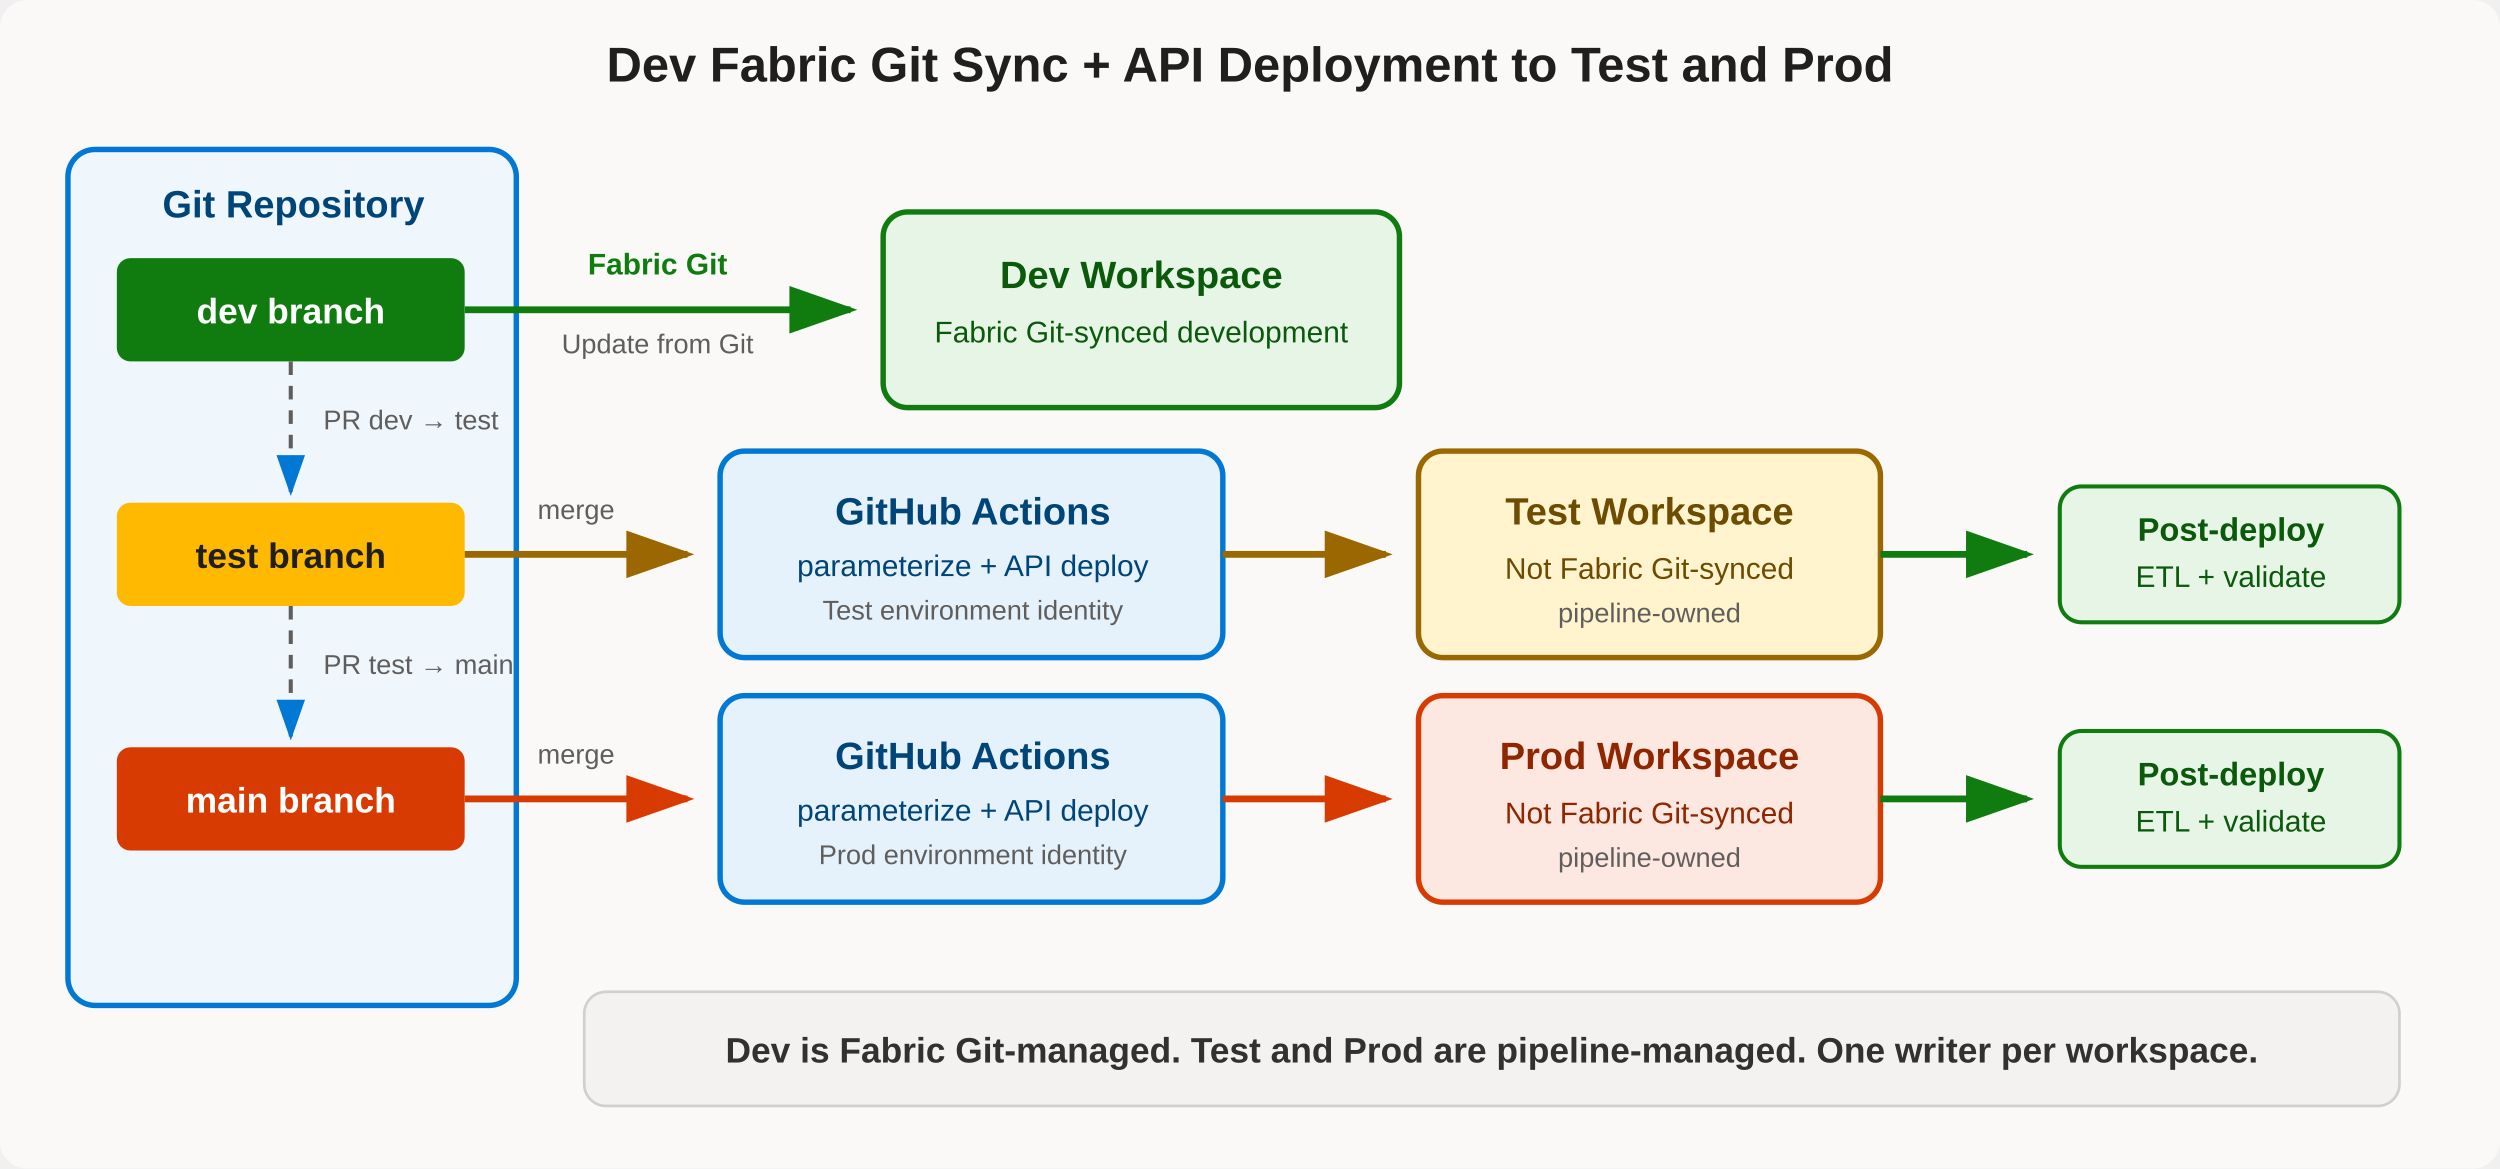
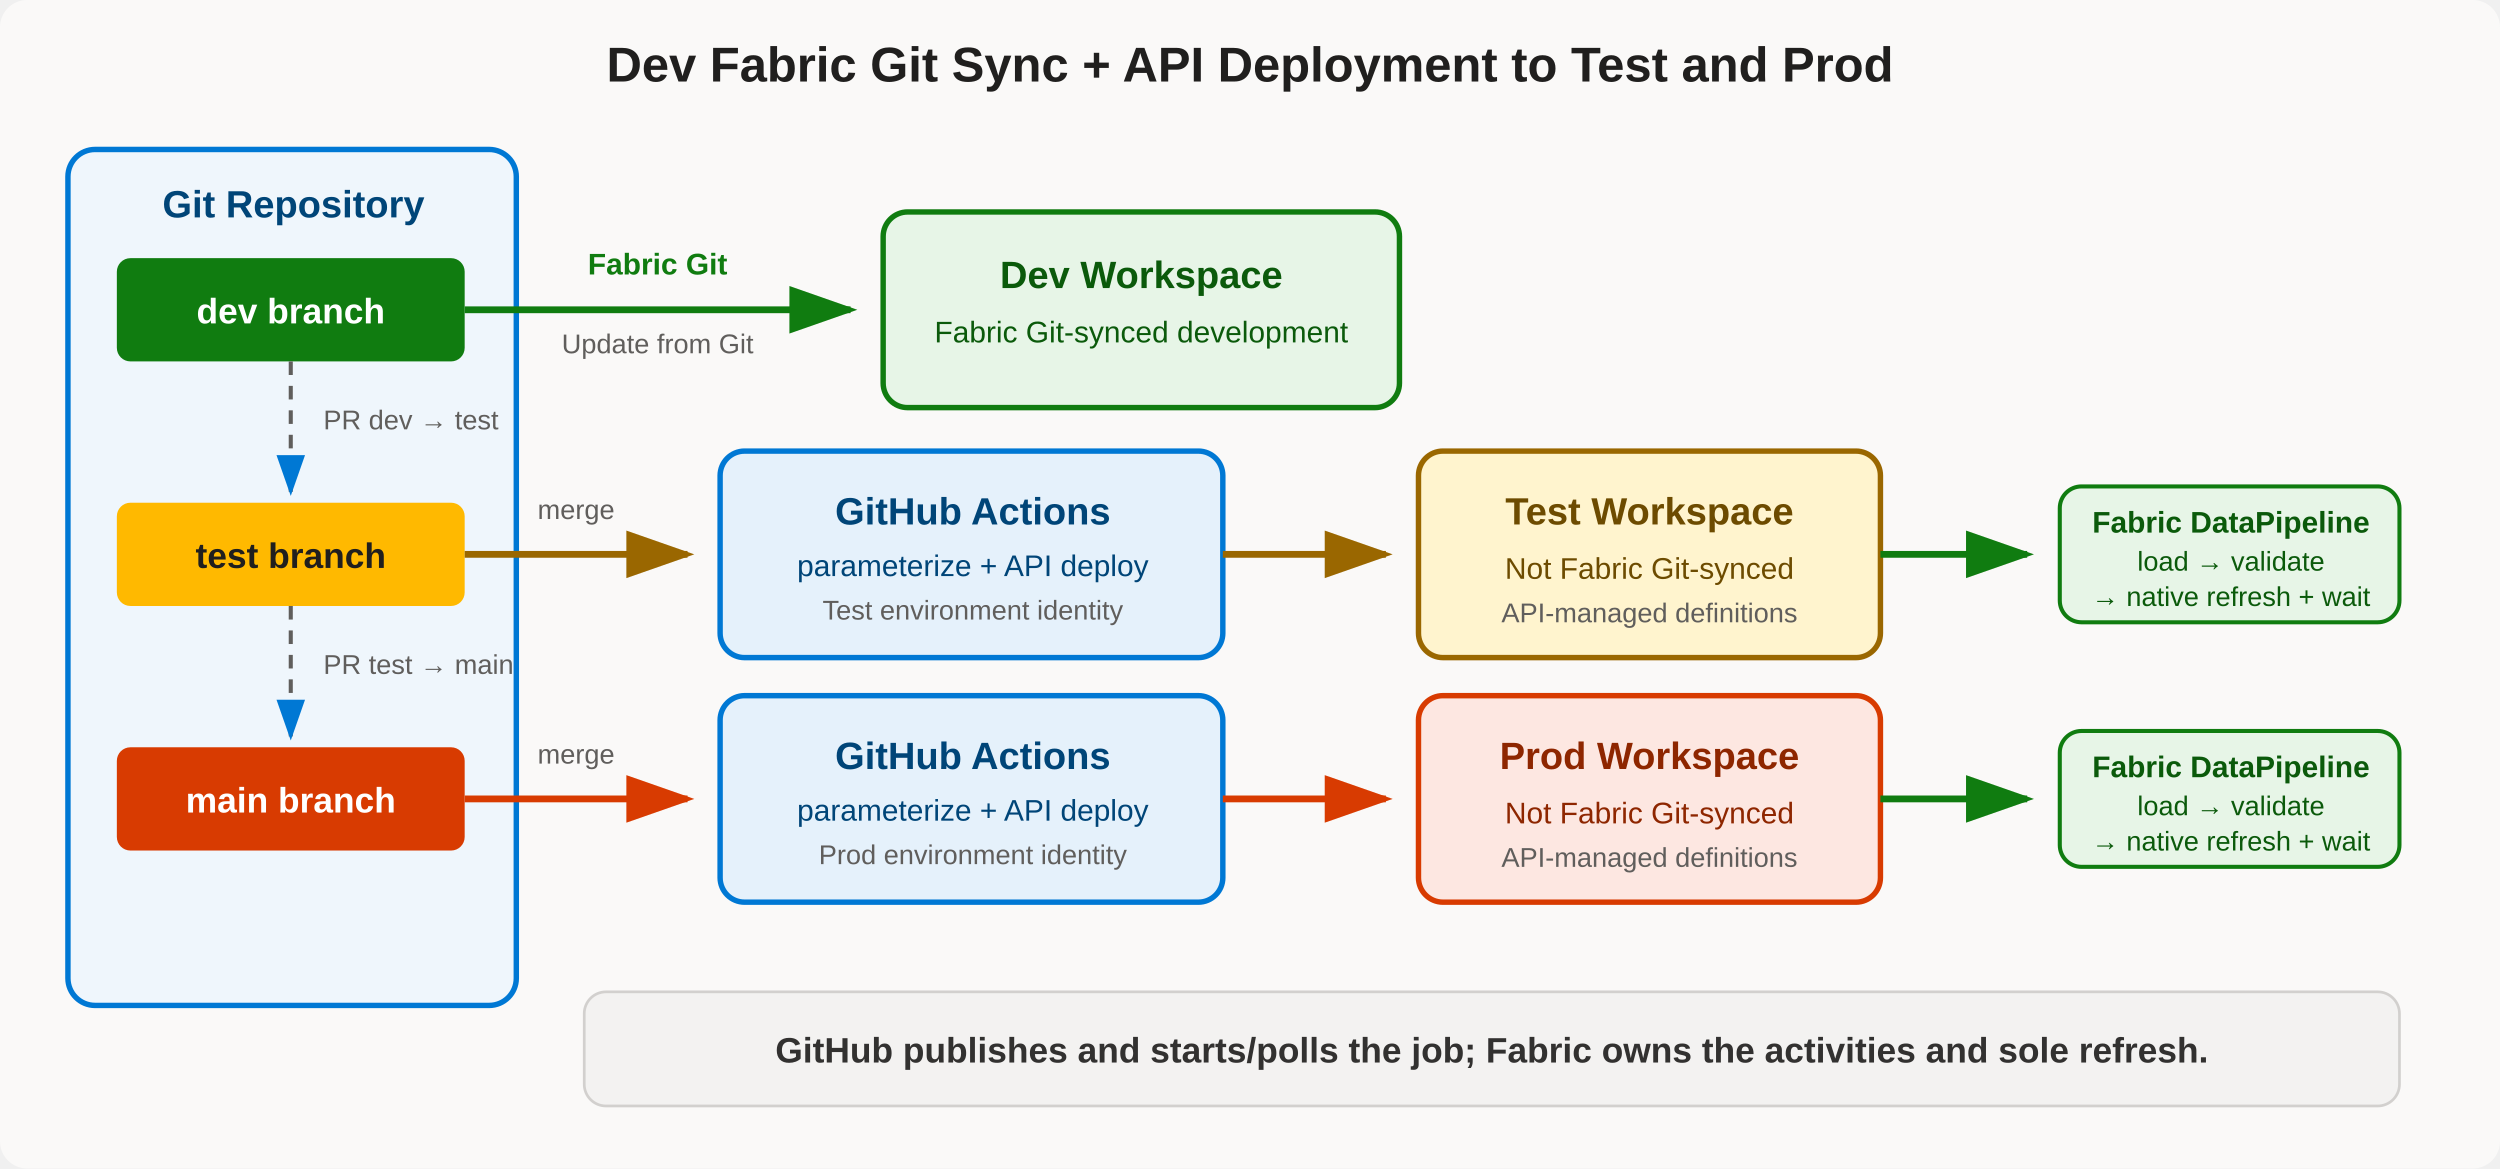
<svg xmlns="http://www.w3.org/2000/svg" viewBox="0 0 920 430" font-family="Segoe UI, Arial, sans-serif">
  <defs>
    <marker id="arrowBlue" markerWidth="10" markerHeight="7" refX="9" refY="3.5" orient="auto">
      <polygon points="0 0, 10 3.5, 0 7" fill="#0078d4" />
    </marker>
    <marker id="arrowGreen" markerWidth="10" markerHeight="7" refX="9" refY="3.5" orient="auto">
      <polygon points="0 0, 10 3.5, 0 7" fill="#107c10" />
    </marker>
    <marker id="arrowAmber" markerWidth="10" markerHeight="7" refX="9" refY="3.5" orient="auto">
      <polygon points="0 0, 10 3.5, 0 7" fill="#9a6700" />
    </marker>
    <marker id="arrowRed" markerWidth="10" markerHeight="7" refX="9" refY="3.5" orient="auto">
      <polygon points="0 0, 10 3.5, 0 7" fill="#d83b01" />
    </marker>
  </defs>
  <rect width="920" height="430" rx="10" fill="#faf9f8" />
  <text x="460" y="30" text-anchor="middle" font-size="18" font-weight="600" fill="#201f1e">
    Dev Fabric Git Sync + API Deployment to Test and Prod
  </text>
  <rect x="25" y="55" width="165" height="315" rx="10" fill="#eff6fc" stroke="#0078d4" stroke-width="2" />
  <text x="108" y="80" text-anchor="middle" font-size="14" font-weight="600" fill="#004578">Git Repository</text>
  <rect x="43" y="95" width="128" height="38" rx="5" fill="#107c10" />
  <text x="107" y="119" text-anchor="middle" font-size="13" font-weight="600" fill="#ffffff">dev branch</text>
  <line x1="107" y1="133" x2="107" y2="181" stroke="#605e5c" stroke-width="1.5" stroke-dasharray="5,4" marker-end="url(#arrowBlue)" />
  <text x="119" y="158" font-size="10" fill="#605e5c">PR dev → test</text>
  <rect x="43" y="185" width="128" height="38" rx="5" fill="#ffb900" />
  <text x="107" y="209" text-anchor="middle" font-size="13" font-weight="600" fill="#201f1e">test branch</text>
  <line x1="107" y1="223" x2="107" y2="271" stroke="#605e5c" stroke-width="1.5" stroke-dasharray="5,4" marker-end="url(#arrowBlue)" />
  <text x="119" y="248" font-size="10" fill="#605e5c">PR test → main</text>
  <rect x="43" y="275" width="128" height="38" rx="5" fill="#d83b01" />
  <text x="107" y="299" text-anchor="middle" font-size="13" font-weight="600" fill="#ffffff">main branch</text>
  <line x1="171" y1="114" x2="313" y2="114" stroke="#107c10" stroke-width="2.5" marker-end="url(#arrowGreen)" />
  <text x="242" y="101" text-anchor="middle" font-size="11" font-weight="600" fill="#107c10">Fabric Git</text>
  <text x="242" y="130" text-anchor="middle" font-size="10" fill="#605e5c">Update from Git</text>
  <rect x="325" y="78" width="190" height="72" rx="9" fill="#e7f5e7" stroke="#107c10" stroke-width="2" />
  <text x="420" y="106" text-anchor="middle" font-size="14" font-weight="600" fill="#0b5a0b">Dev Workspace</text>
  <text x="420" y="126" text-anchor="middle" font-size="11" fill="#0b5a0b">Fabric Git-synced development</text>
  <line x1="171" y1="204" x2="253" y2="204" stroke="#9a6700" stroke-width="2.5" marker-end="url(#arrowAmber)" />
  <text x="212" y="191" text-anchor="middle" font-size="10" fill="#605e5c">merge</text>
  <rect x="265" y="166" width="185" height="76" rx="9" fill="#e5f1fb" stroke="#0078d4" stroke-width="2" />
  <text x="358" y="193" text-anchor="middle" font-size="14" font-weight="600" fill="#004578">GitHub Actions</text>
  <text x="358" y="212" text-anchor="middle" font-size="11" fill="#004578">parameterize + API deploy</text>
  <text x="358" y="228" text-anchor="middle" font-size="10" fill="#605e5c">Test environment identity</text>
  <line x1="450" y1="204" x2="510" y2="204" stroke="#9a6700" stroke-width="2.5" marker-end="url(#arrowAmber)" />
  <rect x="522" y="166" width="170" height="76" rx="9" fill="#fff4ce" stroke="#9a6700" stroke-width="2" />
  <text x="607" y="193" text-anchor="middle" font-size="14" font-weight="600" fill="#6d4b00">Test Workspace</text>
  <text x="607" y="213" text-anchor="middle" font-size="11" fill="#6d4b00">Not Fabric Git-synced</text>
-   <text x="607" y="229" text-anchor="middle" font-size="10" fill="#605e5c">pipeline-owned</text>
+   <text x="607" y="229" text-anchor="middle" font-size="10" fill="#605e5c">API-managed definitions</text>
  <line x1="692" y1="204" x2="746" y2="204" stroke="#107c10" stroke-width="2.5" marker-end="url(#arrowGreen)" />
  <rect x="758" y="179" width="125" height="50" rx="8" fill="#e7f5e7" stroke="#107c10" stroke-width="1.5" />
-   <text x="821" y="199" text-anchor="middle" font-size="12" font-weight="600" fill="#0b5a0b">Post-deploy</text>
-   <text x="821" y="216" text-anchor="middle" font-size="11" fill="#0b5a0b">ETL + validate</text>
+   <text x="821" y="196" text-anchor="middle" font-size="11" font-weight="600" fill="#0b5a0b">Fabric DataPipeline</text>
+   <text x="821" y="210" text-anchor="middle" font-size="10" fill="#0b5a0b">load → validate</text>
+   <text x="821" y="223" text-anchor="middle" font-size="10" fill="#0b5a0b">→ native refresh + wait</text>
  <line x1="171" y1="294" x2="253" y2="294" stroke="#d83b01" stroke-width="2.5" marker-end="url(#arrowRed)" />
  <text x="212" y="281" text-anchor="middle" font-size="10" fill="#605e5c">merge</text>
  <rect x="265" y="256" width="185" height="76" rx="9" fill="#e5f1fb" stroke="#0078d4" stroke-width="2" />
  <text x="358" y="283" text-anchor="middle" font-size="14" font-weight="600" fill="#004578">GitHub Actions</text>
  <text x="358" y="302" text-anchor="middle" font-size="11" fill="#004578">parameterize + API deploy</text>
  <text x="358" y="318" text-anchor="middle" font-size="10" fill="#605e5c">Prod environment identity</text>
  <line x1="450" y1="294" x2="510" y2="294" stroke="#d83b01" stroke-width="2.5" marker-end="url(#arrowRed)" />
  <rect x="522" y="256" width="170" height="76" rx="9" fill="#fde7e1" stroke="#d83b01" stroke-width="2" />
  <text x="607" y="283" text-anchor="middle" font-size="14" font-weight="600" fill="#8e2600">Prod Workspace</text>
  <text x="607" y="303" text-anchor="middle" font-size="11" fill="#8e2600">Not Fabric Git-synced</text>
-   <text x="607" y="319" text-anchor="middle" font-size="10" fill="#605e5c">pipeline-owned</text>
+   <text x="607" y="319" text-anchor="middle" font-size="10" fill="#605e5c">API-managed definitions</text>
  <line x1="692" y1="294" x2="746" y2="294" stroke="#107c10" stroke-width="2.5" marker-end="url(#arrowGreen)" />
  <rect x="758" y="269" width="125" height="50" rx="8" fill="#e7f5e7" stroke="#107c10" stroke-width="1.5" />
-   <text x="821" y="289" text-anchor="middle" font-size="12" font-weight="600" fill="#0b5a0b">Post-deploy</text>
-   <text x="821" y="306" text-anchor="middle" font-size="11" fill="#0b5a0b">ETL + validate</text>
+   <text x="821" y="286" text-anchor="middle" font-size="11" font-weight="600" fill="#0b5a0b">Fabric DataPipeline</text>
+   <text x="821" y="300" text-anchor="middle" font-size="10" fill="#0b5a0b">load → validate</text>
+   <text x="821" y="313" text-anchor="middle" font-size="10" fill="#0b5a0b">→ native refresh + wait</text>
  <rect x="215" y="365" width="668" height="42" rx="8" fill="#f3f2f1" stroke="#d2d0ce" />
  <text x="549" y="391" text-anchor="middle" font-size="13" font-weight="600" fill="#323130">
-     Dev is Fabric Git-managed. Test and Prod are pipeline-managed. One writer per workspace.
+     GitHub publishes and starts/polls the job; Fabric owns the activities and sole refresh.
  </text>
</svg>
